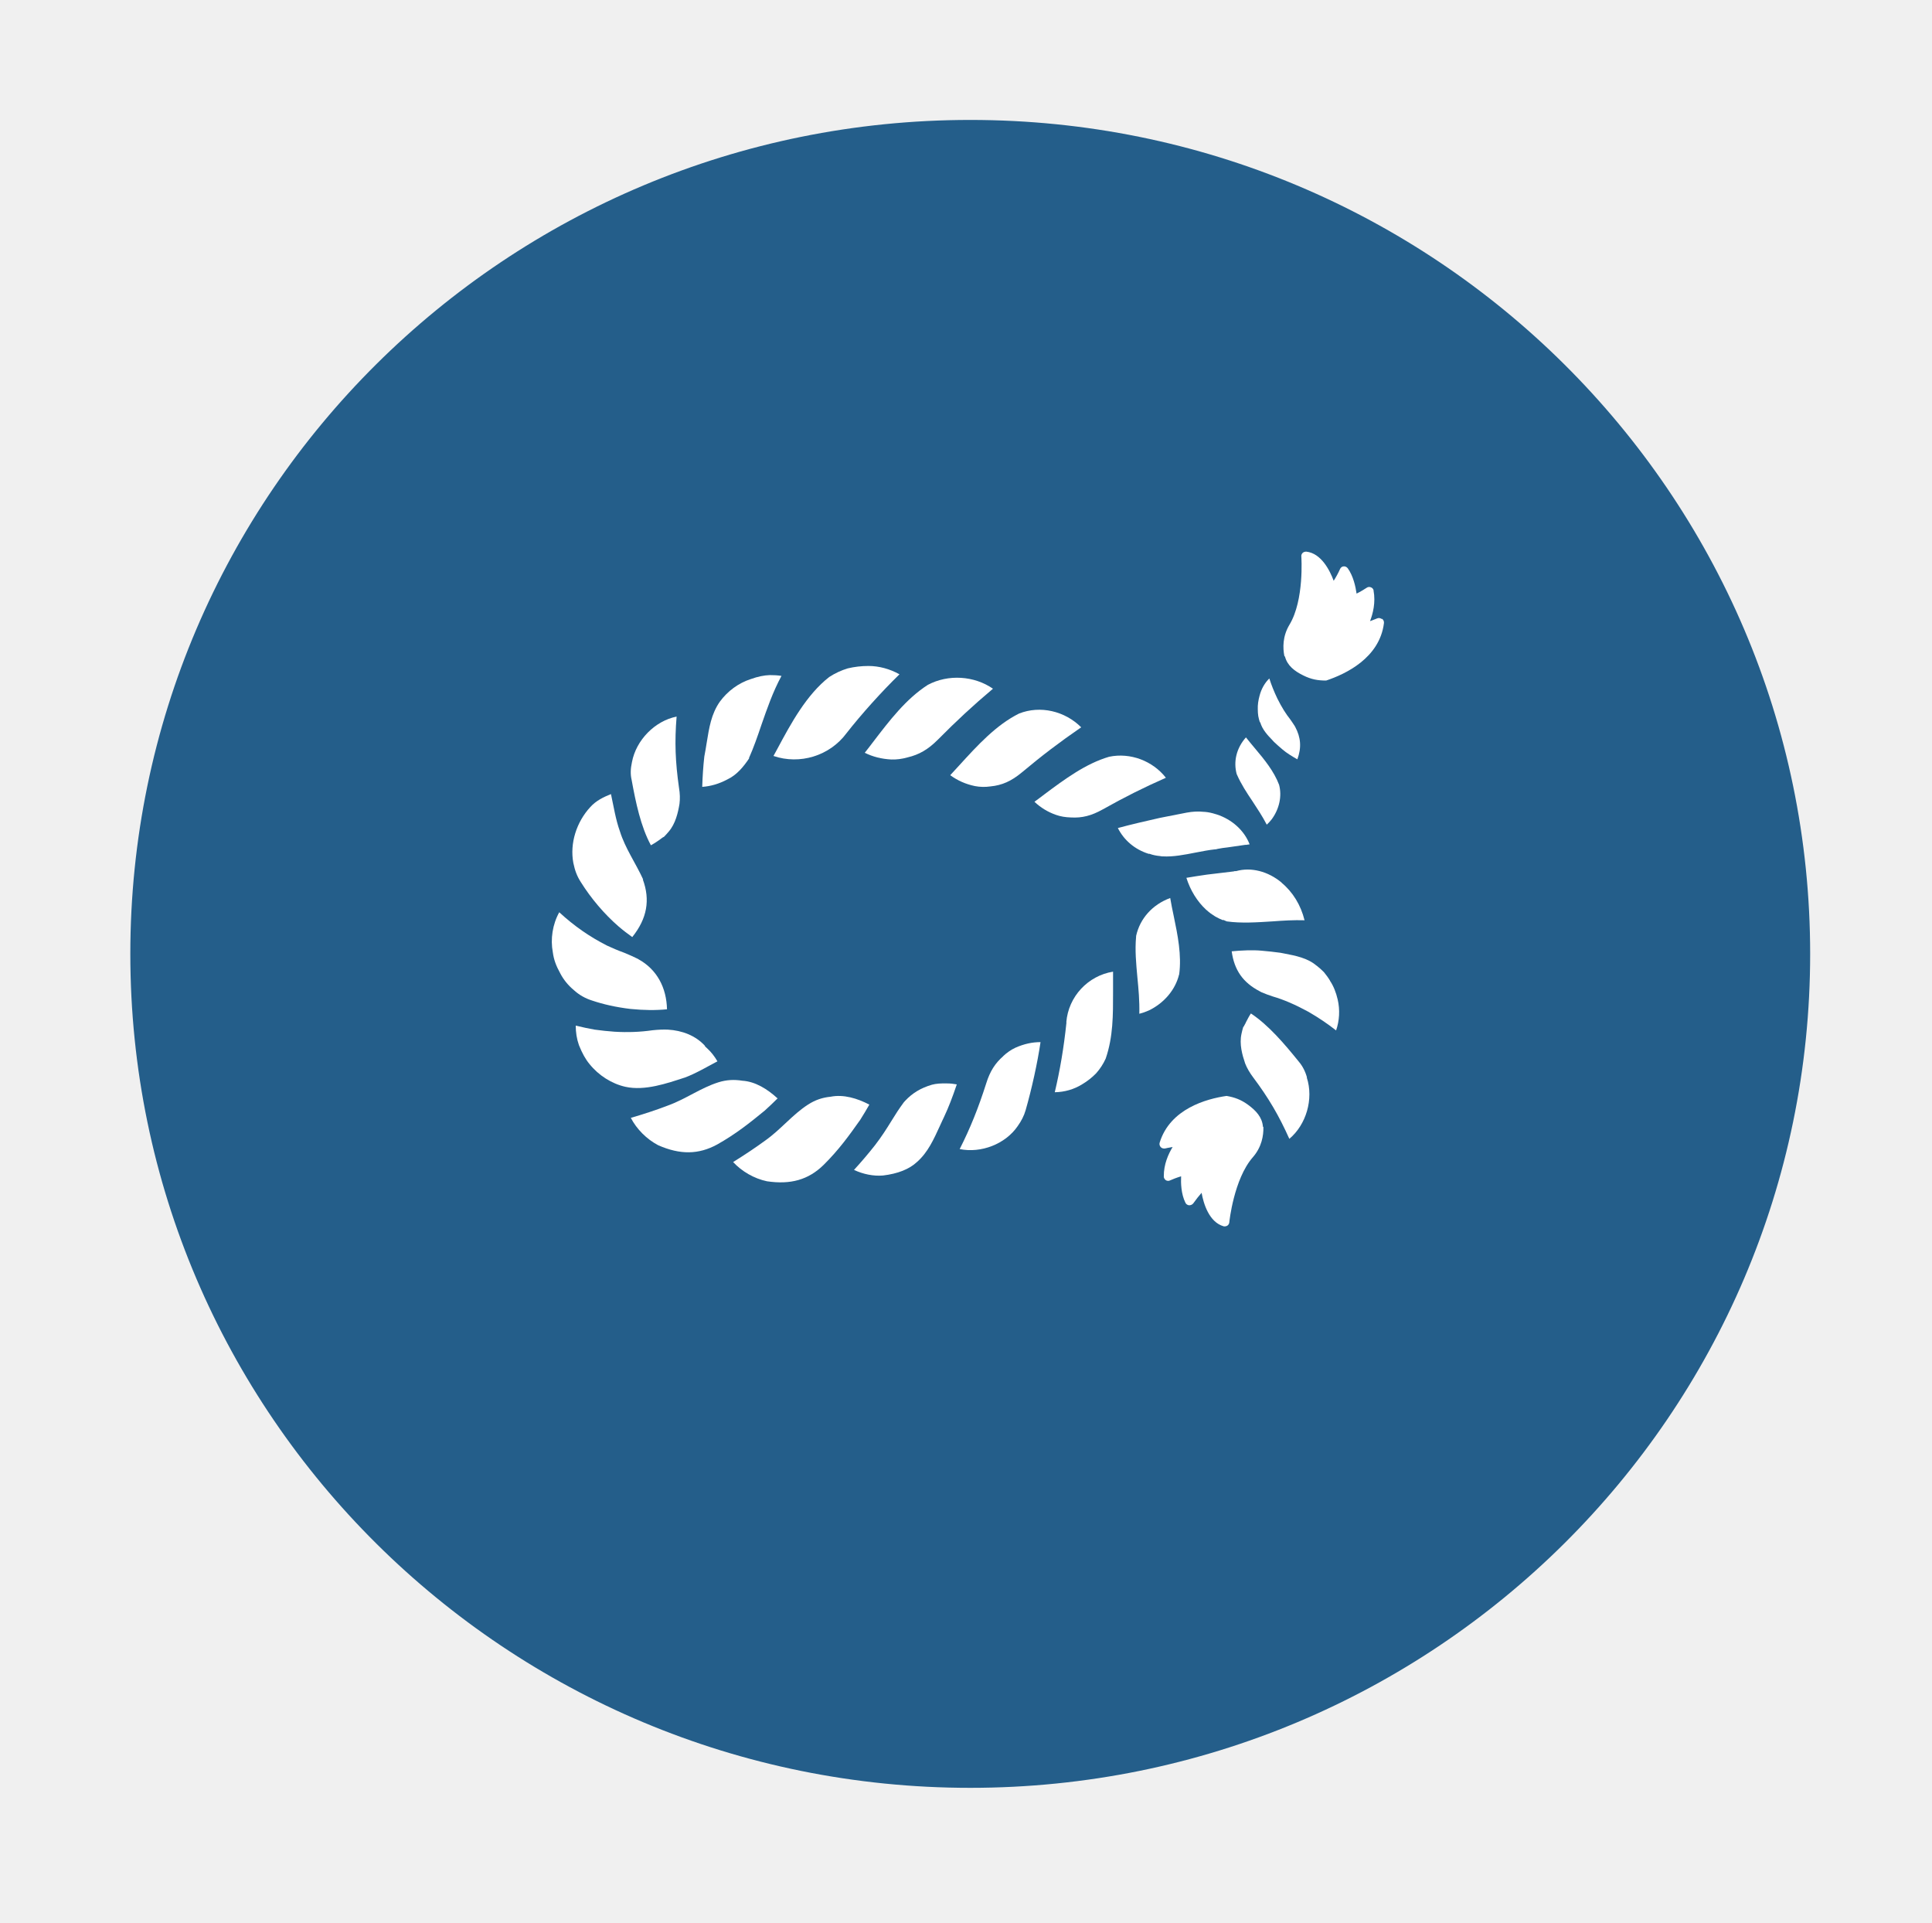
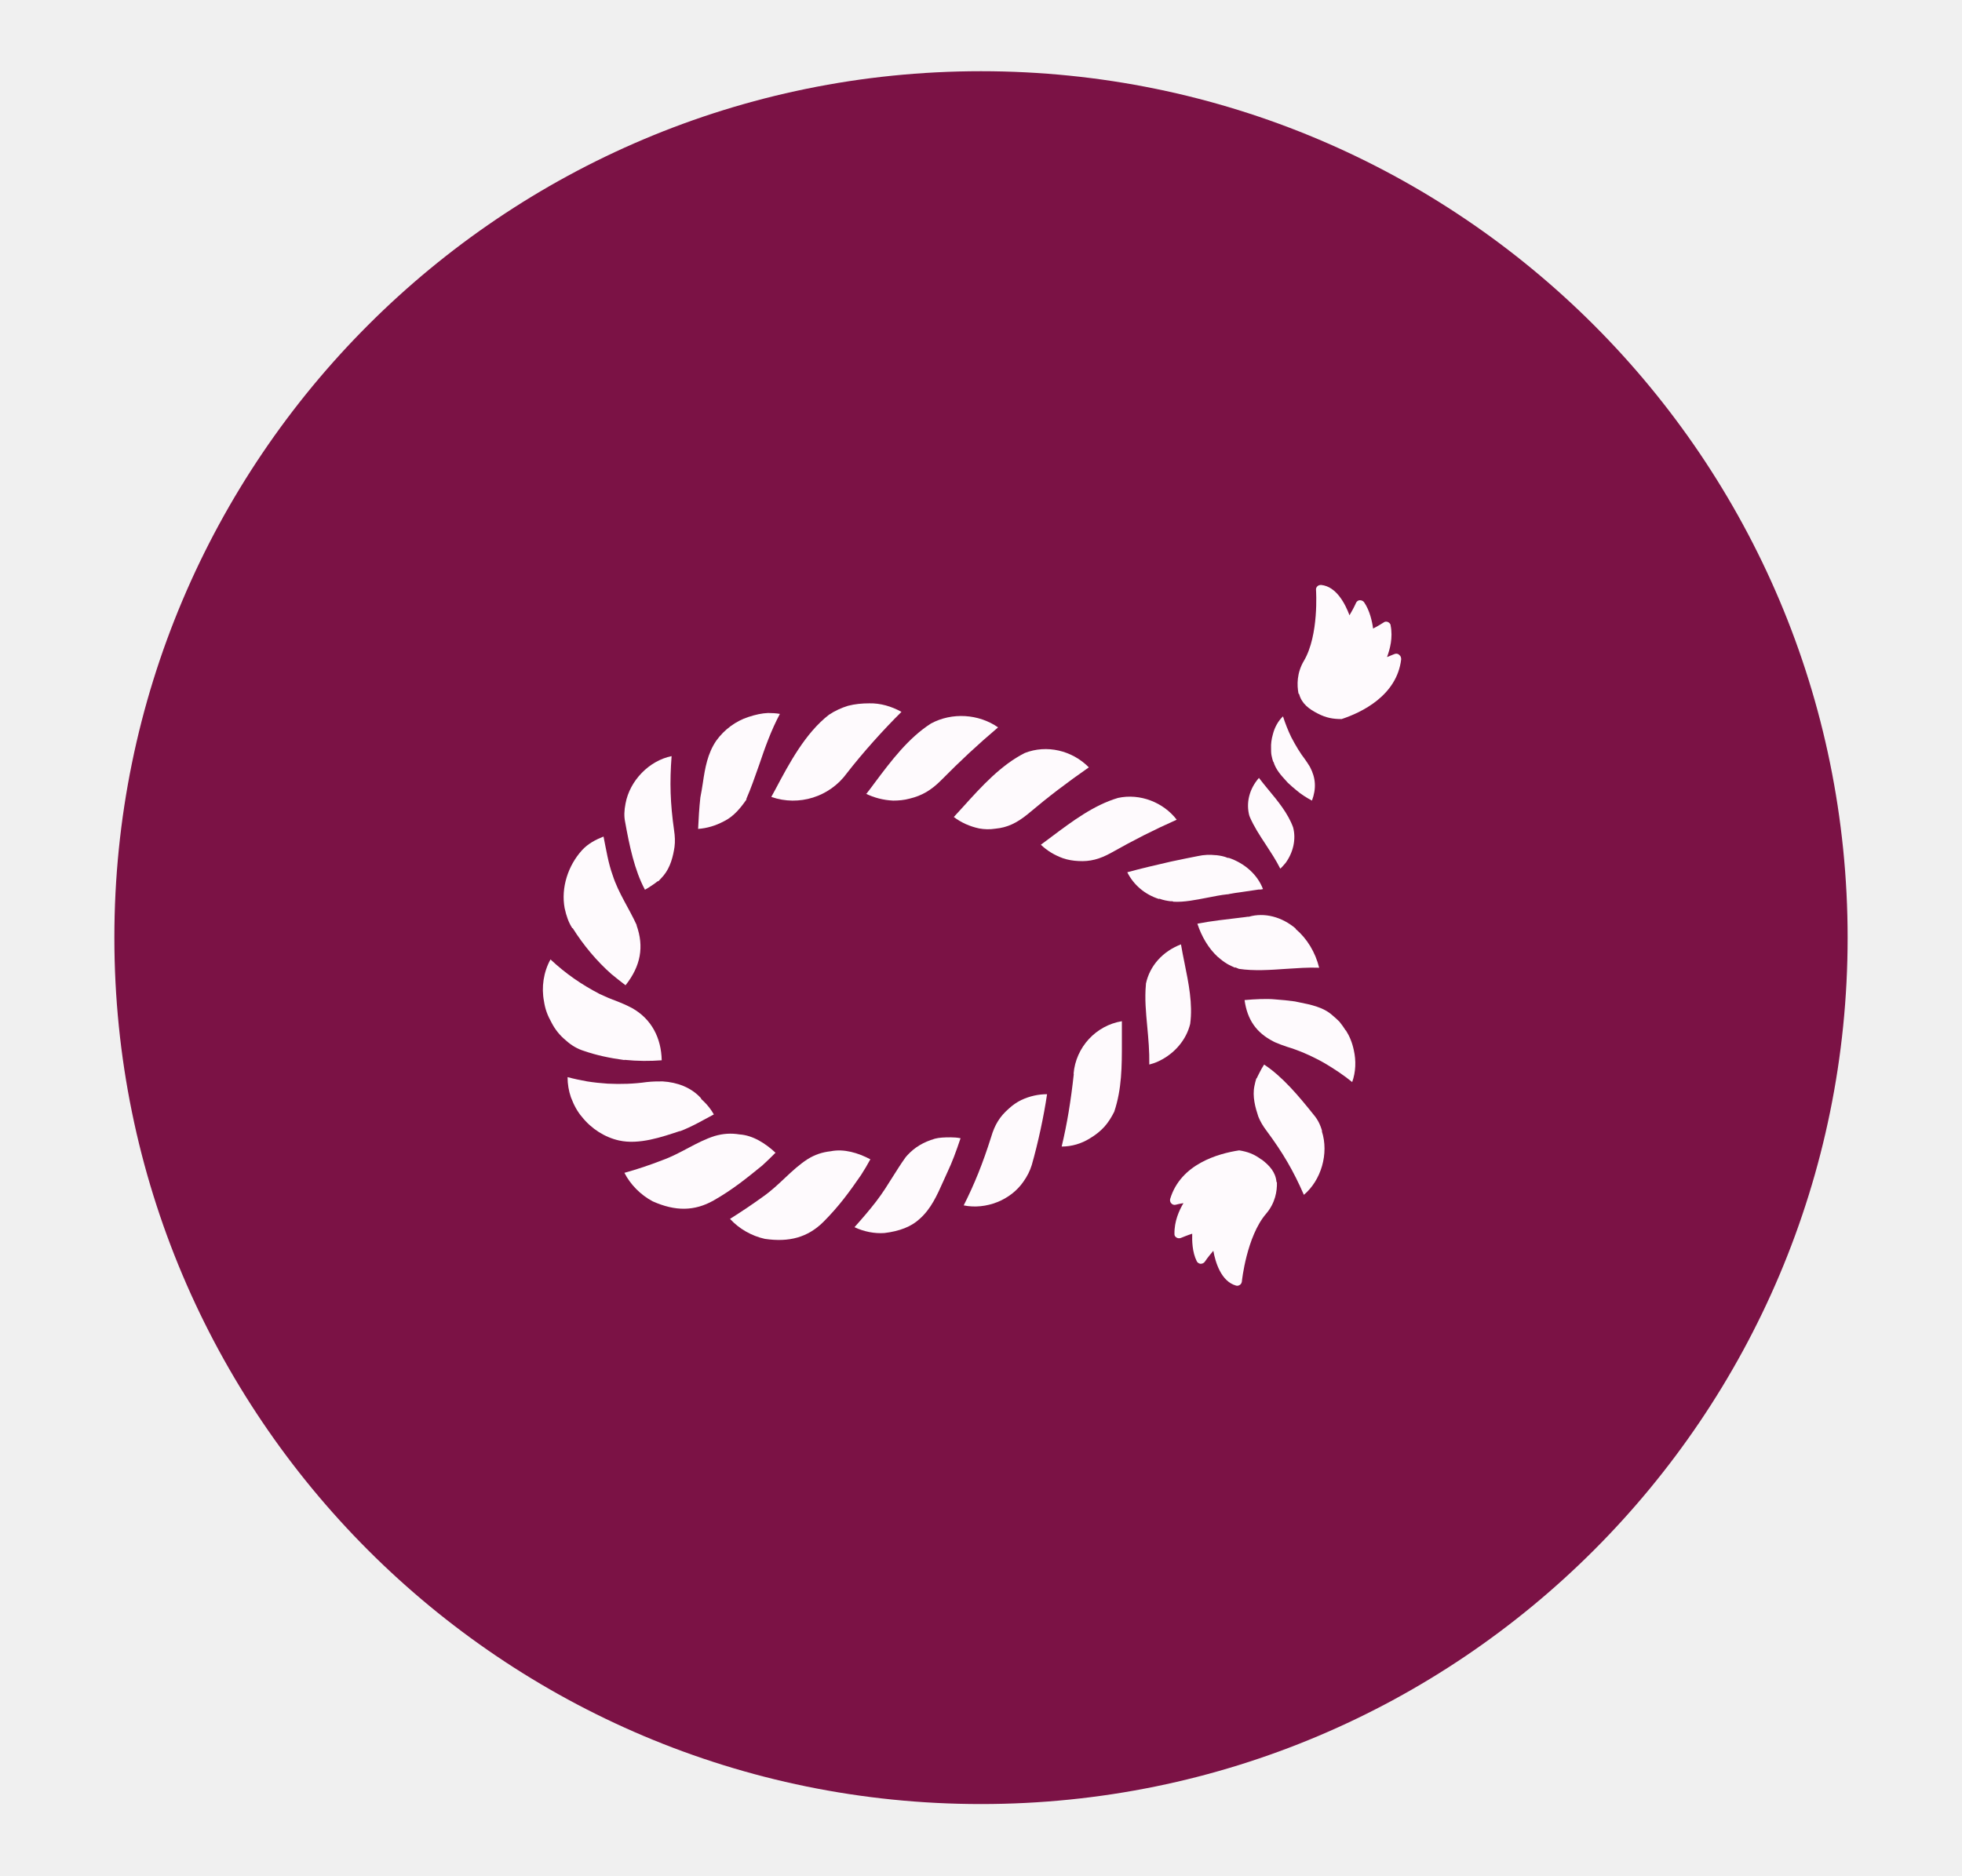
- <svg xmlns="http://www.w3.org/2000/svg" viewBox="0 0 120.67 120.08">
+ <svg xmlns="http://www.w3.org/2000/svg" viewBox="0 0 87.32 83.49">
  <g id="a" />
  <g id="b" />
  <g id="c" />
  <g id="d" />
  <g id="e" />
  <g id="f" />
  <g id="g" />
  <g id="h" />
  <g id="i" />
  <g id="j" />
  <g id="k" />
-   <g id="l">
-     <g id="m" />
-     <g id="n" />
-     <g id="o" />
-   </g>
+   <g id="l" />
+   <g id="m" />
+   <g id="n" />
+   <g id="o" />
  <g id="p" />
  <g id="q" />
  <g id="r" />
  <g id="s" />
-   <g id="t" />
-   <g id="u" />
-   <g id="v">
-     <g id="w" />
+   <g id="t">
+     <g id="u" />
  </g>
+   <g id="v" />
+   <g id="w" />
  <g id="x" />
  <g id="y" />
  <g id="a`" />
  <g id="aa" />
  <g id="ab" />
  <g id="ac" />
  <g id="ad" />
  <g id="ae" />
  <g id="af" />
  <g id="ag" />
  <g id="ah" />
  <g id="ai" />
  <g id="aj" />
  <g id="ak" />
  <g id="al" />
  <g id="am" />
-   <g id="an" />
-   <g id="ao" />
-   <g id="ap" />
-   <g id="aq">
+   <g id="an">
+     <g id="ao" />
+     <g id="ap" />
+     <g id="aq" />
+   </g>
+   <g id="ar">
    <g>
-       <ellipse cx="60.6" cy="59.57" rx="52.46" ry="52.08" style="fill:#245E8A;" />
-       <path d="M62.67,65.95c-.52,.45-.84,.96-1.07,1.7-.5,1.57-1.01,2.83-1.66,4.11,1.34,.27,2.85-.31,3.62-1.43h0c.23-.32,.4-.65,.5-1,.38-1.33,.74-2.95,.93-4.25-.52,0-1.03,.11-1.57,.35-.28,.13-.53,.31-.76,.52Z" style="fill:#fff;" />
-       <path d="M71.74,53.32h.06c.21,.08,.43,.12,.65,.14l.12,.02h.05c.64,.04,1.36-.1,2.07-.24,.42-.08,.82-.16,1.21-.2h.04c.07-.02,.1-.02,.12-.03,.21-.04,.41-.07,.61-.09l1.11-.16c.06,0,.09,0,.12-.01l.15-.02h0c-.33-.86-1.1-1.56-2.06-1.87l-.07-.02c-.22-.07-.44-.12-.68-.14h-.04c-.35-.04-.72-.02-1.09,.05-.51,.1-1.01,.2-1.48,.29l-.2,.04c-.88,.2-1.72,.39-2.61,.63,.38,.76,1.06,1.34,1.92,1.61h.02Z" style="fill:#fff;" />
-       <path d="M58.21,67.74c-.69,.2-1.22,.52-1.67,1l-.09,.1c-.29,.39-.54,.78-.79,1.19-.29,.47-.6,.96-1.01,1.49-.41,.52-.85,1.04-1.31,1.54,.57,.27,1.22,.4,1.81,.35,.92-.11,1.64-.39,2.13-.85h0c.68-.6,1.04-1.41,1.43-2.26,.09-.19,.17-.38,.26-.56,.27-.57,.52-1.22,.79-2.02-.21-.04-.41-.06-.6-.06-.39-.01-.69,.01-.95,.08Z" style="fill:#fff;" />
-       <path d="M66.61,63.85c-.17,1.62-.41,3.01-.73,4.36,.61-.01,1.2-.18,1.7-.49,.34-.2,.64-.44,.89-.7,.24-.27,.44-.58,.59-.91,.47-1.37,.46-2.72,.46-4.15,0-.42,0-.84,0-1.28-1.56,.25-2.79,1.55-2.92,3.16Z" style="fill:#fff;" />
-       <path d="M80.05,55.12c-.85-.71-1.91-.98-2.84-.72-.09,0-.12,0-.16,.02l-1.67,.2c-.43,.06-.86,.13-1.28,.2,.25,.79,.68,1.48,1.23,1.99l.05,.04c.15,.14,.32,.26,.53,.39,.17,.09,.32,.17,.48,.23v-.03l.23,.1c.9,.13,1.9,.06,2.86,0,.66-.05,1.33-.09,2-.07-.23-.94-.73-1.76-1.43-2.34Z" style="fill:#fff;" />
-       <path d="M40.65,52.79c.17-.09,.34-.2,.51-.32,.1-.07,.15-.11,.19-.14,.02-.02,.07-.05,.12-.07,.1-.1,.2-.21,.3-.33,.42-.49,.58-1.18,.67-1.73,.04-.31,.03-.65-.03-1-.23-1.62-.28-2.86-.15-4.45-1.35,.27-2.53,1.46-2.79,2.85h0c-.09,.41-.1,.76-.02,1.1,.26,1.43,.57,2.91,1.2,4.08Z" style="fill:#fff;" />
-       <path d="M39.4,63.01c.81,.08,1.55,.09,2.26,.02-.03-1.33-.61-2.49-1.81-3.14h.01c-.32-.16-.63-.29-.87-.39-.41-.15-.76-.3-1.08-.45-1.08-.55-2.05-1.22-2.98-2.08-.42,.76-.56,1.67-.4,2.51,.06,.45,.2,.83,.46,1.3,.2,.39,.49,.75,.85,1.05h0c.34,.31,.72,.52,1.13,.65,.71,.24,1.5,.42,2.42,.53Z" style="fill:#fff;" />
-       <path d="M73.65,60.85c.16-1.2-.09-2.44-.34-3.64-.08-.38-.16-.76-.22-1.13-1.11,.41-1.89,1.28-2.13,2.37h0v.04c-.08,.85,0,1.67,.08,2.55,.07,.72,.14,1.47,.12,2.27,.2-.05,.4-.12,.6-.21,.95-.46,1.65-1.29,1.88-2.23Z" style="fill:#fff;" />
-       <path d="M46.78,47.34c.29-.65,.53-1.34,.78-2.08,.35-1,.7-2.03,1.25-3.05-.24-.04-.48-.05-.73-.05-.35,.01-.75,.09-1.19,.25h0c-.75,.24-1.44,.74-1.93,1.41-.54,.77-.67,1.64-.82,2.56-.05,.29-.09,.58-.15,.87-.07,.62-.11,1.26-.13,1.89,.54-.04,1.05-.19,1.56-.46,.62-.29,1.04-.83,1.37-1.32Z" style="fill:#fff;" />
-       <path d="M54.01,47.01c.5,.25,1.06,.39,1.66,.42,.32,.01,.66-.03,1.01-.13,.73-.17,1.29-.5,1.89-1.1,1.19-1.2,2.18-2.12,3.45-3.19-1.17-.81-2.79-.92-4.07-.24-1.37,.88-2.41,2.25-3.42,3.57-.17,.22-.34,.45-.51,.66Z" style="fill:#fff;" />
-       <path d="M48.31,47.21c1.64,.56,3.51,0,4.56-1.42,.94-1.2,2.2-2.6,3.31-3.68-.61-.34-1.28-.52-1.94-.52-.44,0-.87,.05-1.29,.15-.4,.12-.79,.3-1.16,.54-1.42,1.11-2.39,2.9-3.24,4.49-.08,.15-.16,.3-.24,.44Z" style="fill:#fff;" />
-       <path d="M36.28,55.09c.63,1.01,1.47,2,2.36,2.77,.28,.24,.57,.46,.85,.66,.93-1.16,1.13-2.32,.66-3.6h.02c-.46-1.01-1.12-1.94-1.45-3-.27-.75-.39-1.55-.56-2.33-.47,.19-.93,.41-1.29,.81-.86,.93-1.29,2.26-1.06,3.49,.1,.48,.23,.83,.47,1.2Z" style="fill:#fff;" />
-       <path d="M42.76,67.3c.72-.27,1.38-.67,2.05-1.02-.18-.31-.39-.58-.63-.8-.1-.09-.15-.13-.16-.18-.58-.63-1.42-.95-2.31-1h.01c-.3-.01-.6,0-.97,.04-.76,.11-1.55,.14-2.37,.09-.4-.03-.82-.07-1.24-.13-.38-.07-.78-.15-1.18-.25,0,.42,.06,.82,.2,1.22,.2,.5,.41,.88,.66,1.18,.57,.71,1.39,1.23,2.24,1.42,1.22,.27,2.61-.22,3.69-.57Z" style="fill:#fff;" />
-       <path d="M48.56,68.59c-.62-.57-1.38-1.05-2.2-1.1-.5-.08-.98-.06-1.49,.1-1.11,.35-2.04,1.05-3.18,1.46-.73,.28-1.5,.53-2.29,.76,.37,.71,.99,1.33,1.71,1.71,1.37,.6,2.52,.59,3.69-.05,1.17-.66,2.02-1.34,2.96-2.11,.28-.25,.55-.51,.81-.77Z" style="fill:#fff;" />
-       <path d="M81.63,67.28c-.11-.39-.28-.71-.5-.97-.92-1.14-1.9-2.29-3-3.02-.11,.16-.2,.34-.3,.53-.05,.11-.08,.17-.11,.21,0,.03-.04,.08-.07,.11-.04,.13-.08,.28-.11,.43-.14,.64,.05,1.31,.23,1.84,.11,.29,.29,.59,.5,.87,.98,1.31,1.61,2.39,2.26,3.84,1.05-.88,1.53-2.48,1.09-3.83h0Z" style="fill:#fff;" />
-       <path d="M83.07,61.24c-.12-.2-.25-.37-.38-.53-.13-.13-.29-.28-.46-.41h-.01c-.54-.47-1.31-.62-1.99-.75l-.26-.05c-.39-.05-.79-.1-1.18-.13-.52-.05-1.27-.02-1.86,.04,.16,1.18,.71,1.95,1.74,2.49l.11,.06c.23,.1,.47,.19,.72,.27,.69,.2,1.4,.51,2.23,.96,.62,.36,1.2,.75,1.72,1.16,.21-.6,.25-1.29,.1-1.93-.1-.44-.26-.84-.48-1.17Z" style="fill:#fff;" />
-       <path d="M77.96,69c-.45-.33-.84-.47-1.35-.56-1.25,.18-3.53,.8-4.18,2.92-.03,.1,0,.2,.07,.28,.07,.07,.17,.1,.28,.08,0,0,.2-.05,.46-.09-.26,.43-.56,1.08-.55,1.84,0,.01,0,.02,0,.03,.01,.08,.06,.15,.12,.2,.08,.05,.18,.06,.26,.02,.13-.06,.43-.18,.7-.26-.02,.42,0,1.11,.27,1.65,.04,.09,.13,.15,.23,.16,.1,0,.2-.04,.26-.12,.17-.24,.36-.48,.52-.66,.12,.68,.47,1.83,1.37,2.09,.08,.02,.17,0,.24-.04,.07-.05,.11-.12,.12-.2,0-.03,.28-2.71,1.47-4.07,.56-.64,.67-1.36,.66-1.87,0-.02-.03-.03-.03-.05-.05-.58-.43-.99-.92-1.35Z" style="fill:#fff;" />
-       <path d="M78.71,45.1h0c.13,.46,.46,.81,.75,1.11l.11,.12c.17,.16,.36,.33,.54,.48,.24,.21,.62,.44,.92,.61,.27-.73,.22-1.36-.13-2.02l-.04-.07c-.09-.13-.17-.27-.27-.4-.28-.35-.54-.77-.81-1.31-.2-.42-.37-.84-.5-1.25-.28,.27-.5,.65-.61,1.08-.08,.29-.12,.57-.11,.84,0,.15,.01,.3,.03,.43,.02,.12,.06,.26,.1,.39Z" style="fill:#fff;" />
-       <path d="M86.29,38.65c-.08-.06-.19-.07-.28-.03,0,0-.19,.08-.44,.17,.18-.47,.36-1.16,.22-1.91,0-.01,0-.02,0-.03-.03-.08-.08-.14-.16-.17-.09-.04-.19-.03-.26,.02-.12,.08-.39,.25-.64,.37-.06-.42-.2-1.09-.55-1.58-.06-.08-.16-.13-.25-.12-.1,0-.19,.07-.23,.16-.12,.27-.27,.54-.4,.74-.24-.65-.78-1.72-1.71-1.82-.08,0-.17,.02-.23,.08-.06,.06-.09,.14-.08,.22,0,.03,.19,2.72-.74,4.26-.44,.73-.42,1.46-.32,1.96,.01,.01,.03,.02,.04,.04,.15,.56,.59,.9,1.14,1.17,.5,.25,.91,.32,1.43,.32,1.2-.4,3.34-1.4,3.61-3.59,.01-.1-.03-.2-.11-.26Z" style="fill:#fff;" />
-       <path d="M54.29,68.98c-.74-.39-1.61-.65-2.41-.49-.51,.05-.96,.2-1.41,.49-.98,.63-1.69,1.55-2.68,2.25-.63,.46-1.31,.91-2,1.34,.55,.59,1.31,1.03,2.11,1.2,1.48,.22,2.59-.09,3.54-1.02,.95-.94,1.59-1.83,2.29-2.82,.2-.31,.39-.64,.57-.95Z" style="fill:#fff;" />
-       <path d="M59.35,48.41c.45,.33,.96,.56,1.54,.68,.31,.06,.64,.07,.98,.02,.72-.07,1.3-.33,1.95-.87,1.29-1.08,2.36-1.89,3.71-2.82-1.02-1.02-2.56-1.38-3.88-.86-1.43,.71-2.6,1.99-3.73,3.23-.19,.21-.38,.42-.57,.62Z" style="fill:#fff;" />
-       <path d="M64.61,50.07c.38,.36,.83,.64,1.35,.82,.28,.1,.59,.15,.93,.16,.7,.04,1.28-.11,1.98-.5,1.39-.78,2.53-1.35,3.95-1.98-.82-1.05-2.22-1.59-3.55-1.31-1.46,.43-2.77,1.4-4.03,2.34-.21,.16-.42,.32-.63,.47Z" style="fill:#fff;" />
-       <path d="M77.26,48.36h0v.02c.26,.59,.6,1.11,.97,1.66,.3,.46,.61,.92,.89,1.46,.12-.11,.22-.22,.32-.35,.46-.63,.64-1.43,.45-2.14-.32-.85-.93-1.59-1.52-2.29-.19-.22-.37-.45-.55-.67-.59,.66-.8,1.51-.57,2.32h0Z" style="fill:#fff;" />
+       <circle cx="43.66" cy="41.74" r="38.57" style="fill:#7b1245;" />
+       <path d="M44.89,49.36c-.39,.34-.62,.71-.78,1.26-.37,1.17-.74,2.09-1.22,3.04,.99,.2,2.09-.23,2.66-1.06h0c.17-.24,.29-.48,.37-.74,.28-.98,.54-2.19,.68-3.15-.38,0-.76,.08-1.15,.26-.2,.1-.39,.23-.56,.39Z" style="fill:#fefafd;" />
+       <path d="M51.57,40.01h.04c.16,.06,.32,.09,.48,.11h.09l.04,.02c.47,.03,1-.08,1.52-.18,.31-.06,.6-.12,.89-.15h.03c.05-.01,.07-.02,.09-.02,.15-.03,.3-.05,.45-.07l.81-.12s.07,0,.09,0l.11-.02h0c-.24-.64-.81-1.15-1.52-1.39h-.05c-.16-.07-.33-.1-.5-.12h-.03c-.26-.03-.53-.02-.8,.04-.37,.07-.74,.15-1.08,.22l-.14,.03c-.65,.15-1.26,.29-1.92,.47,.28,.56,.78,.99,1.41,1.19h.01Z" style="fill:#fefafd;" />
+       <path d="M41.61,50.69c-.51,.15-.9,.38-1.23,.74l-.07,.08c-.21,.29-.39,.58-.58,.88-.22,.35-.44,.71-.74,1.1-.3,.39-.63,.77-.96,1.14,.42,.2,.89,.29,1.33,.26,.68-.08,1.21-.29,1.57-.63h0c.5-.44,.77-1.04,1.05-1.67,.06-.14,.13-.28,.19-.42,.2-.42,.38-.9,.58-1.5-.15-.03-.3-.04-.44-.04-.29,0-.51,.01-.7,.06Z" style="fill:#fefafd;" />
+       <path d="M47.79,47.81c-.13,1.2-.3,2.23-.54,3.23,.45,0,.88-.13,1.25-.36,.25-.15,.47-.32,.65-.52,.18-.2,.32-.43,.44-.67,.34-1.02,.34-2.02,.34-3.08,0-.31,0-.62,0-.95-1.15,.19-2.05,1.15-2.15,2.34Z" style="fill:#fefafd;" />
+       <path d="M57.67,41.34c-.62-.53-1.4-.73-2.09-.53-.06,0-.09,0-.12,.01l-1.23,.15c-.32,.04-.63,.09-.94,.15,.19,.58,.5,1.1,.9,1.47l.04,.03c.11,.1,.24,.2,.39,.29,.12,.07,.24,.12,.35,.17v-.02l.17,.07c.66,.1,1.4,.05,2.1,0,.48-.03,.98-.07,1.47-.05-.17-.69-.54-1.3-1.05-1.73Z" style="fill:#fefafd;" />
+       <path d="M28.7,39.61c.13-.07,.25-.15,.38-.24,.07-.05,.11-.08,.14-.1,.01-.02,.05-.04,.09-.05,.07-.07,.15-.16,.22-.24,.31-.37,.43-.87,.49-1.28,.03-.23,.02-.48-.02-.74-.17-1.2-.2-2.12-.11-3.3-.99,.2-1.86,1.08-2.05,2.11h0c-.06,.3-.07,.57-.02,.81,.19,1.06,.42,2.16,.88,3.02Z" style="fill:#fefafd;" />
+       <path d="M27.79,47.18c.59,.06,1.14,.06,1.66,.02-.02-.99-.45-1.84-1.33-2.33h0c-.23-.12-.46-.22-.64-.29-.3-.11-.56-.22-.79-.33-.79-.41-1.51-.9-2.19-1.54-.31,.56-.41,1.24-.29,1.86,.05,.34,.15,.62,.34,.96,.15,.29,.36,.56,.63,.78h0c.25,.23,.53,.39,.83,.48,.52,.18,1.11,.31,1.78,.4Z" style="fill:#fefafd;" />
+       <path d="M52.97,45.58c.12-.89-.07-1.81-.25-2.7-.06-.28-.11-.56-.16-.84-.81,.31-1.39,.95-1.56,1.75h0v.03c-.06,.63,0,1.24,.06,1.89,.05,.54,.1,1.09,.09,1.68,.15-.04,.3-.09,.44-.16,.7-.34,1.21-.95,1.38-1.65Z" style="fill:#fefafd;" />
+       <path d="M33.21,35.58c.21-.48,.39-1,.58-1.54,.25-.74,.52-1.51,.92-2.26-.17-.03-.35-.04-.53-.04-.26,.01-.55,.07-.88,.18h0c-.55,.18-1.06,.55-1.42,1.05-.39,.57-.5,1.21-.6,1.89-.03,.21-.07,.43-.11,.64-.05,.46-.08,.93-.1,1.4,.4-.03,.77-.14,1.15-.34,.45-.22,.76-.62,1.01-.98Z" style="fill:#fefafd;" />
+       <path d="M38.53,35.33c.37,.18,.78,.29,1.22,.31,.23,0,.49-.02,.74-.09,.54-.13,.95-.37,1.39-.81,.88-.89,1.61-1.57,2.54-2.36-.86-.6-2.05-.68-2.99-.17-1.01,.65-1.77,1.66-2.51,2.65-.12,.17-.25,.33-.37,.49Z" style="fill:#fefafd;" />
+       <path d="M34.34,35.48c1.21,.42,2.58,0,3.35-1.06,.69-.89,1.62-1.93,2.43-2.73-.45-.25-.94-.39-1.43-.38-.33,0-.64,.03-.95,.11-.29,.09-.58,.22-.85,.4-1.05,.82-1.76,2.15-2.38,3.32-.06,.11-.12,.22-.18,.33Z" style="fill:#fefafd;" />
+       <path d="M25.49,41.32c.47,.75,1.08,1.48,1.73,2.05,.21,.17,.42,.34,.62,.49,.68-.86,.83-1.72,.49-2.67h.01c-.34-.75-.82-1.44-1.07-2.22-.2-.55-.29-1.14-.41-1.73-.35,.14-.68,.31-.95,.6-.63,.69-.95,1.68-.78,2.59,.08,.36,.17,.62,.34,.89Z" style="fill:#fefafd;" />
+       <path d="M30.26,50.36c.53-.2,1.02-.49,1.51-.75-.13-.23-.29-.43-.46-.59-.07-.06-.11-.1-.12-.14-.43-.47-1.04-.7-1.7-.74h0c-.22,0-.44,0-.71,.03-.56,.08-1.14,.1-1.74,.07-.29-.02-.6-.05-.91-.1-.28-.05-.57-.11-.87-.19,0,.31,.05,.61,.15,.9,.14,.37,.3,.65,.49,.87,.42,.53,1.02,.91,1.65,1.05,.9,.2,1.92-.16,2.71-.42Z" style="fill:#fefafd;" />
+       <path d="M34.52,51.32c-.45-.42-1.01-.78-1.61-.82-.37-.06-.72-.04-1.1,.07-.82,.26-1.5,.78-2.34,1.08-.54,.21-1.1,.4-1.68,.56,.27,.53,.73,.99,1.26,1.27,1.01,.45,1.86,.44,2.71-.04,.86-.49,1.48-1,2.17-1.56,.2-.18,.4-.38,.59-.57Z" style="fill:#fefafd;" />
+       <path d="M58.84,50.35c-.08-.29-.2-.52-.37-.72-.67-.84-1.39-1.7-2.21-2.24-.08,.12-.15,.25-.22,.39-.04,.08-.06,.12-.08,.16,0,.02-.03,.06-.05,.08-.03,.1-.06,.21-.08,.32-.1,.47,.04,.97,.17,1.36,.08,.21,.21,.43,.37,.64,.72,.97,1.19,1.77,1.66,2.85,.77-.65,1.12-1.84,.8-2.83h0Z" style="fill:#fefafd;" />
+       <path d="M59.89,45.87c-.09-.14-.18-.27-.28-.39-.1-.1-.21-.2-.33-.3h0c-.4-.35-.96-.46-1.46-.56l-.19-.04c-.29-.04-.58-.07-.87-.09-.38-.04-.93-.01-1.37,.03,.12,.87,.52,1.45,1.28,1.84l.08,.04c.17,.07,.34,.14,.53,.2,.5,.15,1.03,.37,1.64,.71,.46,.27,.88,.55,1.26,.86,.16-.45,.18-.95,.07-1.43-.07-.33-.19-.62-.35-.87Z" style="fill:#fefafd;" />
+       <path d="M56.14,51.62c-.33-.25-.62-.35-.99-.41-.92,.14-2.6,.6-3.07,2.16-.02,.07,0,.15,.05,.2,.05,.06,.13,.08,.2,.06,0,0,.14-.04,.34-.07-.19,.32-.41,.8-.4,1.37,0,0,0,.02,0,.02,0,.06,.04,.11,.09,.14,.06,.04,.13,.04,.19,.02,.1-.04,.32-.13,.51-.19-.01,.31,0,.82,.2,1.22,.03,.07,.1,.11,.17,.12,.07,0,.15-.03,.19-.09,.12-.18,.27-.36,.38-.49,.09,.5,.34,1.36,1.01,1.55,.06,.02,.12,0,.17-.03,.05-.03,.08-.09,.09-.15,0-.02,.21-2.01,1.08-3.02,.41-.48,.49-1.01,.48-1.39,0-.01-.02-.02-.02-.03-.04-.43-.31-.73-.67-1Z" style="fill:#fefafd;" />
+       <path d="M56.68,33.92h0c.1,.34,.34,.6,.55,.83l.08,.09c.13,.12,.26,.24,.4,.35,.17,.15,.45,.33,.68,.45,.2-.54,.17-1.01-.09-1.5l-.03-.05c-.06-.1-.13-.2-.2-.3-.2-.26-.39-.57-.6-.97-.15-.31-.27-.62-.37-.93-.21,.2-.37,.48-.45,.8-.06,.21-.09,.42-.08,.62,0,.11,0,.22,.02,.32,.02,.09,.04,.19,.08,.29Z" style="fill:#fefafd;" />
+       <path d="M62.26,29.14c-.06-.05-.14-.05-.21-.02,0,0-.14,.06-.32,.13,.13-.35,.27-.86,.16-1.41,0,0,0-.02,0-.02-.02-.06-.06-.1-.12-.13-.07-.03-.14-.02-.19,.02-.09,.06-.29,.18-.47,.27-.04-.31-.15-.81-.4-1.17-.04-.06-.12-.09-.19-.09-.07,0-.14,.05-.17,.12-.09,.2-.2,.4-.29,.55-.18-.48-.57-1.28-1.26-1.35-.06,0-.12,.01-.17,.06-.04,.04-.07,.1-.06,.16,0,.02,.14,2.01-.54,3.16-.32,.54-.31,1.08-.24,1.45,0,.01,.02,.02,.03,.03,.11,.42,.44,.67,.84,.87,.37,.19,.67,.24,1.05,.24,.88-.29,2.46-1.04,2.65-2.66,0-.07-.02-.15-.08-.19Z" style="fill:#fefafd;" />
+       <path d="M38.74,51.61c-.55-.29-1.18-.48-1.77-.36-.37,.04-.71,.15-1.04,.36-.72,.47-1.24,1.15-1.97,1.66-.47,.34-.96,.67-1.47,.99,.4,.44,.96,.76,1.55,.89,1.09,.16,1.91-.07,2.6-.75,.7-.7,1.17-1.35,1.68-2.09,.15-.23,.29-.47,.42-.71Z" style="fill:#fefafd;" />
+       <path d="M42.45,36.37c.33,.25,.71,.42,1.13,.51,.22,.04,.47,.05,.72,.01,.53-.05,.95-.25,1.43-.64,.95-.8,1.74-1.4,2.73-2.09-.75-.76-1.88-1.02-2.85-.64-1.05,.53-1.91,1.47-2.74,2.39-.14,.15-.28,.31-.42,.46Z" style="fill:#fefafd;" />
+       <path d="M46.32,37.6c.28,.27,.61,.47,1,.61,.21,.07,.44,.11,.68,.12,.51,.03,.94-.08,1.46-.37,1.03-.58,1.86-1,2.91-1.47-.6-.78-1.64-1.18-2.61-.97-1.08,.32-2.04,1.04-2.96,1.73-.16,.12-.31,.23-.47,.35Z" style="fill:#fefafd;" />
+       <path d="M55.62,36.34h0v.02c.19,.44,.44,.82,.71,1.23,.22,.34,.45,.68,.65,1.08,.09-.08,.16-.17,.24-.26,.34-.47,.47-1.06,.33-1.58-.23-.63-.68-1.17-1.12-1.7-.14-.17-.27-.33-.4-.5-.43,.49-.59,1.12-.42,1.71h0Z" style="fill:#fefafd;" />
    </g>
  </g>
+   <g id="as" />
+   <g id="at">
+     <g id="au" />
+   </g>
+   <g id="av" />
</svg>
